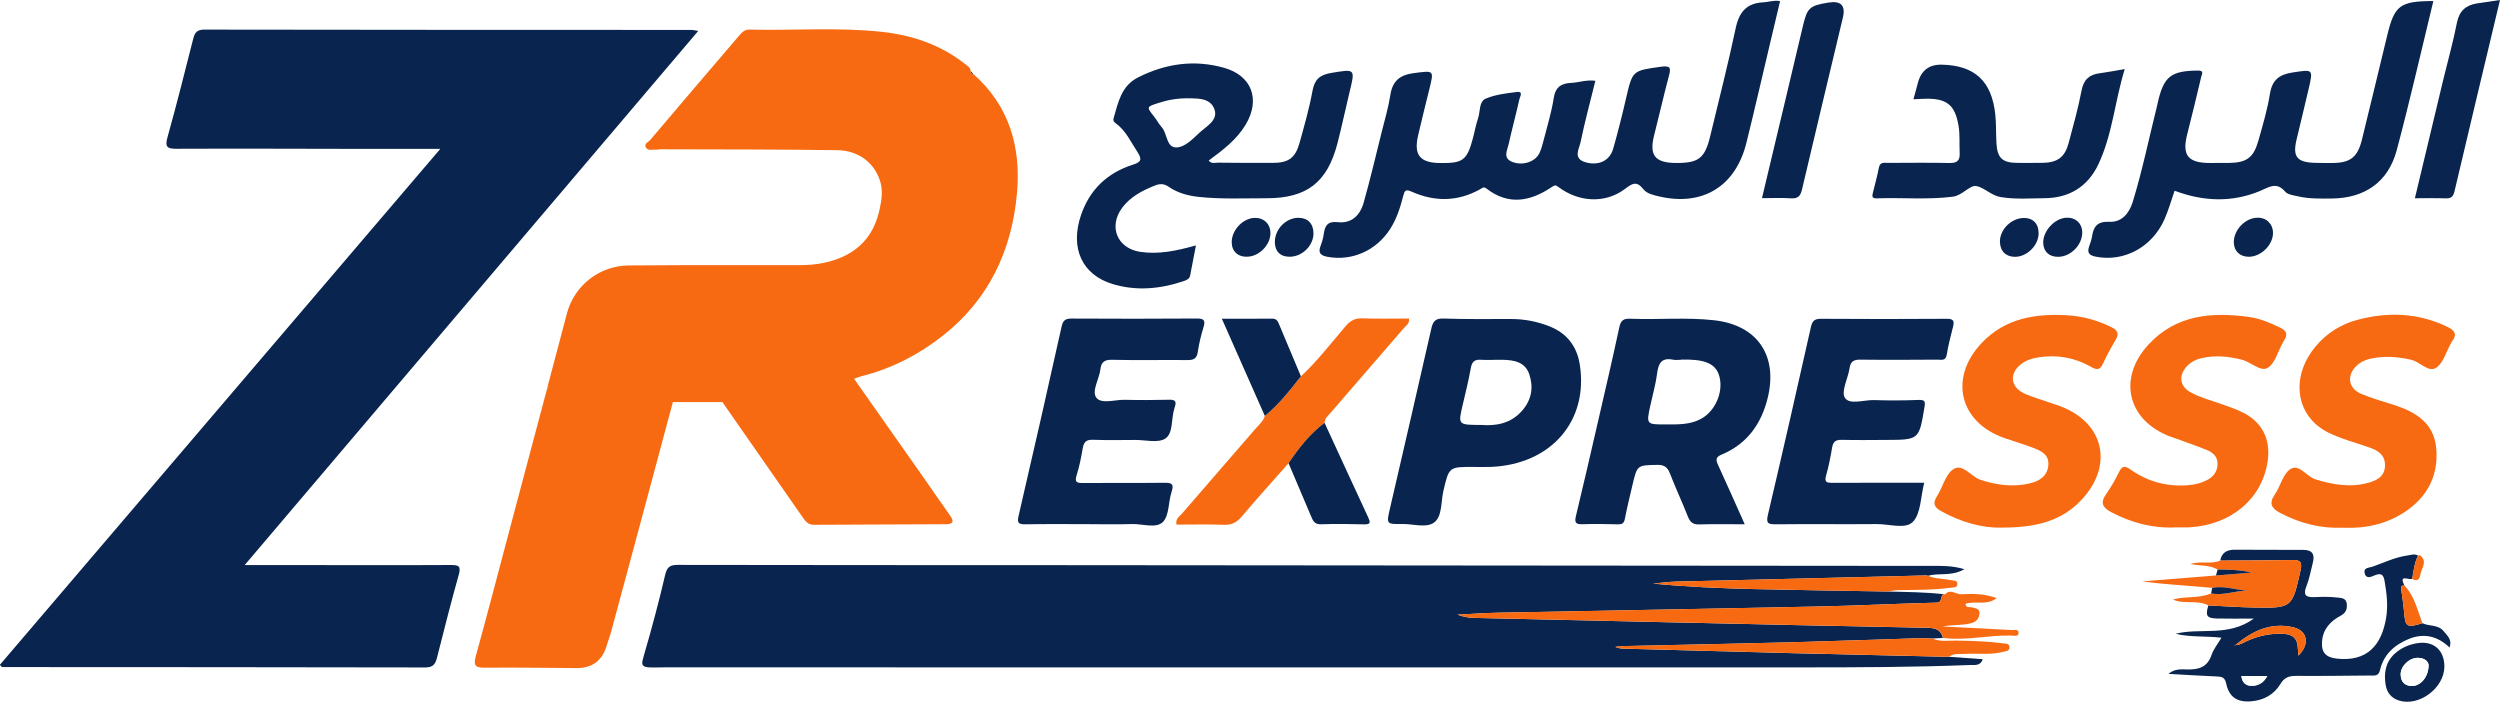
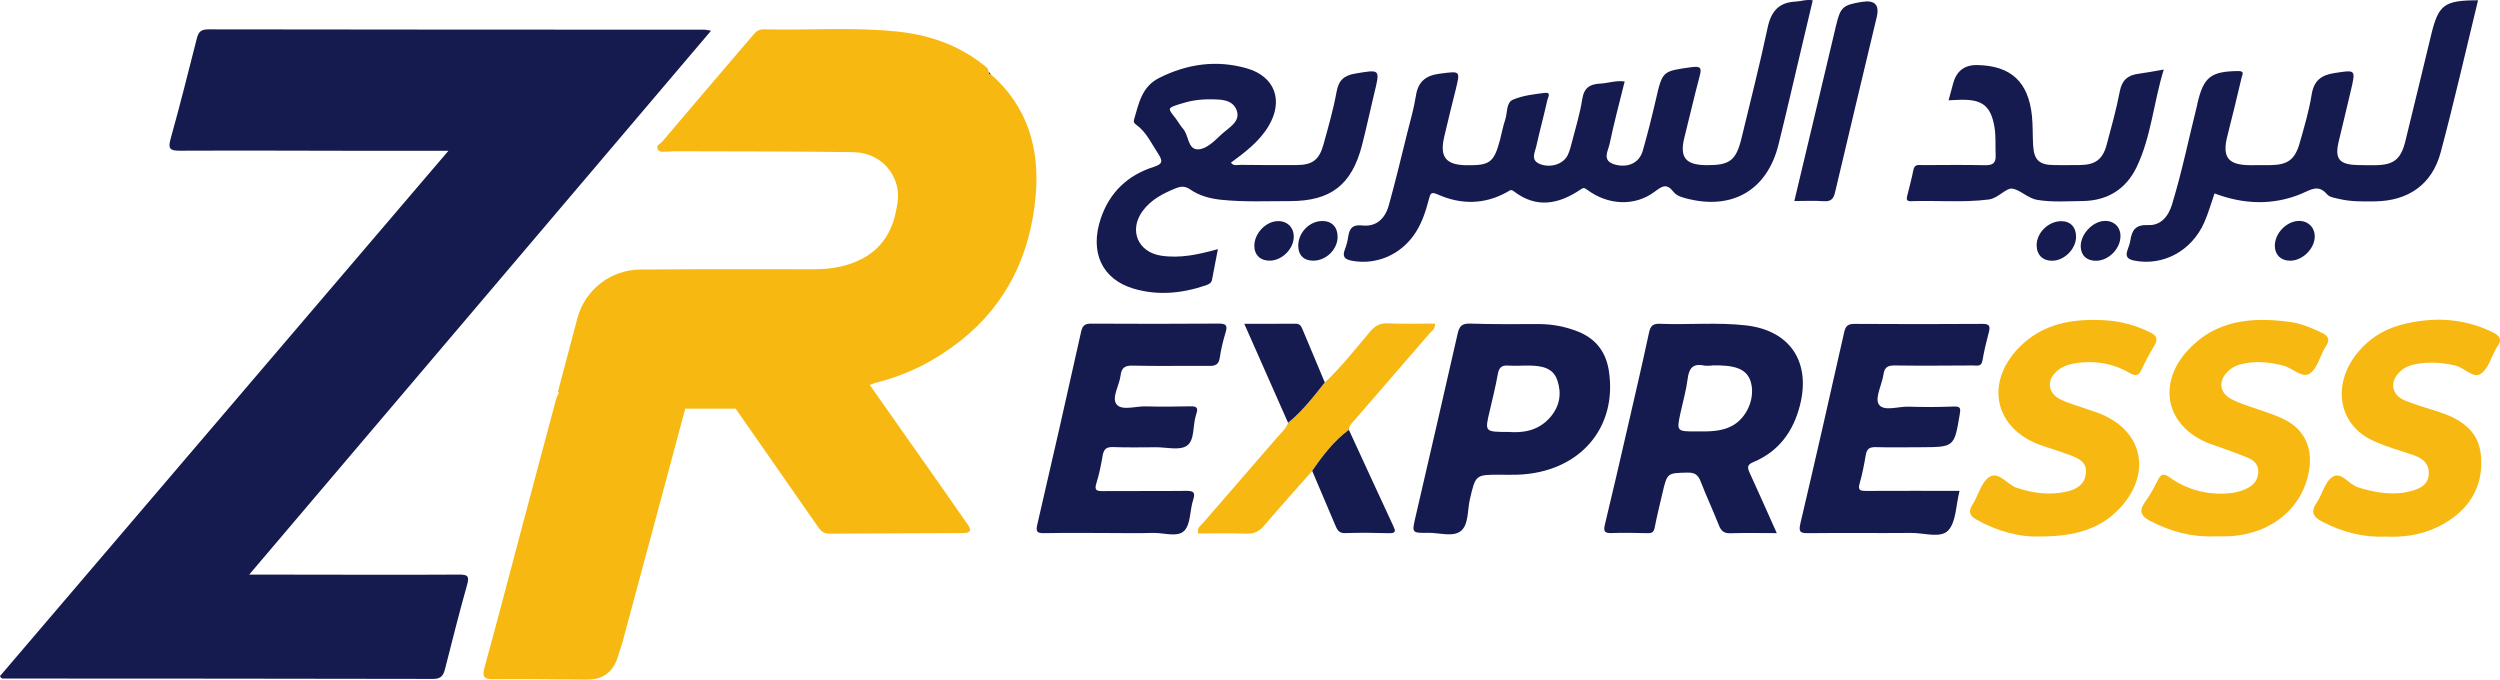
- <svg xmlns="http://www.w3.org/2000/svg" id="uuid-224d5036-a9c1-411a-8295-84ed6170c985" data-name="Layer_2" viewBox="0 0 1124.68 315.71">
-   <defs>
-     <style>
-       .uuid-9ba24947-f117-465d-b8ba-8941762a0854 {
-         fill: #f76a11;
-       }
- 
-       .uuid-83c36b6d-1895-4a46-8fa4-0dfc925ca0f0 {
-         fill: #fdfefd;
-       }
- 
-       .uuid-873ec449-a30c-4b7d-a9b2-02a65bbef954 {
-         fill: #09244e;
-       }
-     </style>
-   </defs>
-   <g id="uuid-1aeddae8-86c2-4d41-a003-975d7c0df64e" data-name="Layer_1">
-     <g>
-       <path class="uuid-873ec449-a30c-4b7d-a9b2-02a65bbef954" d="M314.12,13.91c-68.3,80.44-135.82,159.95-204.04,240.29,7.15,0,13.39,0,19.62,0,24.32.02,48.64.12,72.96-.02,3.78-.02,4.83.48,3.69,4.51-3.47,12.29-6.57,24.69-9.72,37.06-.72,2.84-1.67,4.53-5.24,4.52-63.13-.14-126.27-.13-189.4-.17-.61,0-1.35.24-2-1.07,65.8-77.08,131.75-154.34,198.09-232.05-11.51,0-22.6.01-33.68,0-28.32-.04-56.64-.17-84.95-.05-4.41.02-5.31-.9-4.07-5.31,4.12-14.69,7.81-29.5,11.57-44.28.69-2.71,1.71-4.02,4.96-4.02,73.13.13,146.26.12,219.39.14.32,0,.63.1,2.83.46Z" />
-       <path class="uuid-873ec449-a30c-4b7d-a9b2-02a65bbef954" d="M876.8,295.48c4.97.35,9.94.71,15.19,1.08-1.07,3.15-3.64,2.53-5.77,2.61-25.14.99-50.3,1.06-75.45,1.07-170.27.04-340.54.02-510.81-.03-2.36,0-4.75.1-7.11.07-4.94-.05-4.19-1.92-3.16-5.47,3.48-11.97,6.72-24.02,9.54-36.16.87-3.74,2.31-4.53,5.84-4.52,57.15.12,114.29.08,171.44.12,130.78.09,261.57.21,392.35.33,4.53,0,9.11-.2,14.87,1.47-5.92,3.44-11.48,1.51-16.36,3.01-.31-.06-.63-.19-.96-.18-37.44.9-74.88,1.8-112.32,2.76-3.47.09-6.93.59-10.39.9,15.11,1.47,30.19,2.11,45.29,2.47,20.12.48,40.25.74,60.37,1.1,8.59.23,17.18.26,25.73,1.28-2.73-.31-.76,3.66-3.76,3.73-17.63.43-35.25,1.35-52.87,1.73-48.26,1.03-96.53,1.84-144.79,2.8-6,.12-11.99.58-17.98.88,2.57.97,5.16,1.4,7.75,1.47,28.62.67,57.24,1.29,85.86,1.92,39.26.87,78.51,1.79,117.77,2.51,3.65.07,6.09.85,7.03,4.55-1.59.1-3.18.2-4.77.29-1.98-.05-3.97-.2-5.96-.14-19.79.61-39.58,1.35-59.37,1.87-24.45.64-48.91,1.09-73.37,1.65-1.33.03-2.66.25-3.99.38,1.74.83,3.37.79,5,.83,24.95.66,49.9,1.37,74.85,1.99,23.44.59,46.87,1.1,70.31,1.65Z" />
-       <path class="uuid-9ba24947-f117-465d-b8ba-8941762a0854" d="M437.82,33.29h-.07s.01-.04.02-.06v-.02l.05.08Z" />
-       <path class="uuid-873ec449-a30c-4b7d-a9b2-02a65bbef954" d="M717.71,36.36c-2.29,9.3-4.75,18.39-6.66,27.6-.63,3.04-3.59,7.38,2.27,9.05,5.76,1.64,10.83-.64,12.37-6,2.16-7.5,4.05-15.09,5.81-22.7,2.94-12.69,2.89-12.49,15.67-14.28,4.42-.62,4.59.54,3.61,4.19-2.37,8.83-4.36,17.76-6.62,26.61-2.3,9,.31,12.41,9.73,12.48,10.31.08,13.08-2.06,15.51-12.18,3.89-16.16,8.02-32.28,11.46-48.53,1.54-7.28,4.99-11.24,12.51-11.56,2.28-.1,4.52-1.05,7.44-.55-1.69,7.1-3.35,14.12-5.01,21.14-3.38,14.24-6.63,28.51-10.16,42.7-4.88,19.57-19.73,28.58-39.22,24.04-2.62-.61-5.54-1.23-7.14-3.28-3.06-3.89-4.99-2.54-8.31-.05-8.82,6.61-20.73,6-29.96-.97-1.26-.95-1.69-.74-2.83.03-9.62,6.48-19.46,8.45-29.43.75-1.36-1.05-1.95-.23-2.96.33-10.02,5.58-20.38,5.64-30.66,1.07-2.84-1.27-3.23-.5-3.84,1.86-1.34,5.15-2.92,10.23-5.82,14.79-6.29,9.88-17.3,14.69-28.3,12.63-3.36-.63-4.24-1.95-3.02-5.07.66-1.69,1.13-3.5,1.39-5.3.53-3.75,1.76-5.71,6.33-5.21,5.77.63,9.87-2.6,11.63-8.85,2.97-10.55,5.47-21.24,8.13-31.88,1.37-5.48,2.99-10.94,3.85-16.5.97-6.31,4.31-9.02,10.52-9.82,9.2-1.18,9.16-1.5,7,7.33-1.7,6.95-3.49,13.87-5.07,20.84-1.96,8.7.88,12.15,9.86,12.27,10.44.14,12.18-1.18,14.9-11.38.77-2.89,1.27-5.87,2.24-8.69,1.06-3.06.34-7.58,3.46-8.9,4.35-1.85,9.32-2.4,14.09-3,2.9-.36,1.3,2.18,1.08,3.17-1.52,6.81-3.37,13.55-4.87,20.37-.62,2.82-2.81,6.3,1.85,8.01,4.67,1.71,10.26-.16,12.09-4.2.82-1.8,1.33-3.76,1.82-5.69,1.6-6.29,3.55-12.52,4.53-18.91.77-5.05,3.46-6.64,7.94-6.84,3.44-.15,6.79-1.49,10.77-.94Z" />
-       <path class="uuid-873ec449-a30c-4b7d-a9b2-02a65bbef954" d="M382.9,170.56c-7.35.92-14.68,2.14-22.51,2.47,9.36-1.02,18.04-1.96,22.51-2.47Z" />
-       <path class="uuid-873ec449-a30c-4b7d-a9b2-02a65bbef954" d="M437.82,33.29h-.07s.01-.04.02-.06v-.02l.05.08Z" />
-       <path class="uuid-873ec449-a30c-4b7d-a9b2-02a65bbef954" d="M598.78,32.83c-5,.83-7.4,2.9-8.33,8.05-1.42,7.83-3.64,15.52-5.76,23.2-1.94,7.03-4.96,9.18-12.21,9.2-8.16.01-16.32.01-24.48-.1-1.35-.01-2.97.66-4.24-.96,6.33-4.68,12.59-9.35,16.69-16.25,6.63-11.19,2.77-21.88-9.69-25.44-13.38-3.81-26.3-1.98-38.71,4.26-7.73,3.88-9.02,11.42-11.12,18.56-.27.9.17,1.49.94,2.05,4.62,3.32,6.84,8.44,9.85,13.01,2.09,3.17,1.77,4.47-1.99,5.65-11.5,3.64-19.5,11.19-23.41,22.69-5.05,14.86.42,26.92,14.37,31.08,10.69,3.19,21.38,2.17,31.88-1.39,1.35-.46,2.54-.99,2.84-2.47.88-4.35,1.68-8.72,2.61-13.57-8.63,2.41-16.69,4.16-25.07,2.9-10.33-1.56-14.39-11.33-8.15-19.78,3.7-5,9-7.74,14.62-10,2.29-.93,4.11-1.02,6.36.52,4.01,2.76,8.65,4.03,13.55,4.55,10.14,1.07,20.3.59,30.45.6,18.1.01,27.33-7.13,31.88-24.62,1.97-7.56,3.54-15.21,5.39-22.8,2.68-11.01,2.76-10.77-8.27-8.94ZM529.29,66.33c-4.67.13-4.06-6.19-6.66-9.09-1.31-1.46-2.23-3.28-3.46-4.83-3.44-4.33-3.48-4.33,2.03-6.1,4.12-1.32,8.31-2.23,14.75-2.08,2.74.15,8.61-.22,10.41,4.99,1.71,4.95-3.65,7.58-6.81,10.53-3.02,2.83-6.52,6.47-10.26,6.58Z" />
-       <path class="uuid-873ec449-a30c-4b7d-a9b2-02a65bbef954" d="M771.29,144.09c-12.59-1.43-25.28-.2-37.9-.7-3.11-.12-4.26.8-4.92,3.9-3.05,14.31-6.4,28.56-9.68,42.83-3.23,14.02-6.44,28.05-9.83,42.04-.72,2.99-.02,3.78,2.99,3.67,5.31-.19,10.65-.06,15.97.05,1.78.04,2.65-.43,3.03-2.35,1-5.14,2.26-10.22,3.45-15.32,2.12-9.07,2.13-8.88,11.15-9.08,3.24-.07,4.64,1.09,5.75,3.95,2.51,6.5,5.48,12.82,8.03,19.3.99,2.52,2.27,3.63,5.1,3.54,6.48-.21,12.98-.06,20.48-.06-4.21-9.39-8.01-18-11.94-26.55-1.02-2.24-1.37-3.6,1.54-4.81,11.29-4.7,17.73-13.56,20.66-25.19,4.83-19.14-4.44-33.01-23.88-35.22ZM765.23,188.44c-5.05,2.72-10.55,2.5-16.01,2.5-8.61,0-8.61-.04-6.78-8.51,1.05-4.87,2.46-9.7,3.08-14.62.57-4.6,2.19-7.03,7.18-5.99,1.12.23,2.33.04,3.49.04v-.1c1.17,0,2.33-.02,3.5.01,8.59.25,12.59,2.53,13.9,7.92,1.7,6.97-2.07,15.36-8.36,18.75Z" />
-       <path class="uuid-873ec449-a30c-4b7d-a9b2-02a65bbef954" d="M1094.7.46c-5.51,22.64-10.57,45-16.49,67.14-3.83,14.34-14.42,21.58-29.23,21.71-5.16.04-10.35.17-15.42-1.03-1.92-.46-4.39-.74-5.5-2.04-4.02-4.69-7.31-1.98-11.57-.23-12.66,5.2-25.54,4.58-38.2-.21-1.45,4.16-2.69,8.64-4.55,12.85-5.58,12.6-18.21,19.29-30.8,16.84-2.98-.58-4.13-1.68-3.1-4.65.49-1.41,1.05-2.83,1.27-4.3.69-4.58,2.34-7.02,7.89-6.76,5.53.26,8.9-3.82,10.51-9.09,4.41-14.48,7.44-29.31,11.11-43.98.04-.16.05-.33.08-.49,2.71-11.86,5.91-14.33,18.02-14.48,2.97-.04,1.87,1.5,1.55,2.82-2.05,8.56-4.05,17.14-6.26,25.67-2.46,9.51.15,13.04,10.01,13.09,3,.01,6,.02,9-.03,7.62-.12,10.8-2.38,12.92-9.86,2-7.03,4.1-14.09,5.25-21.28,1-6.23,4.28-8.64,10.1-9.53,9.39-1.44,9.39-1.65,7.27,7.54-1.76,7.61-3.65,15.19-5.44,22.8-1.77,7.52.24,10.05,8.13,10.29,2.66.08,5.33.08,8,.07,8.08-.04,11.35-2.51,13.33-10.54,3.87-15.65,7.59-31.34,11.4-47,3.26-13.41,5.7-15.26,20.7-15.31Z" />
-       <path class="uuid-873ec449-a30c-4b7d-a9b2-02a65bbef954" d="M865.65,217.18c-1.64,6.42-1.48,13.74-5.05,17.53-3.32,3.53-10.73,1-16.33,1.06-15.15.14-30.31-.08-45.47.1-3.74.04-4.29-.73-3.43-4.42,6.61-28.07,13-56.19,19.31-84.33.64-2.85,1.73-3.72,4.61-3.7,18.82.12,37.64.14,56.46,0,3.25-.03,3.51,1.1,2.82,3.75-1.08,4.12-2.09,8.27-2.8,12.46-.5,2.89-2.51,2.15-4.18,2.16-11.49.06-22.99.16-34.48,0-2.98-.04-4.57.63-5.04,3.83-.67,4.59-3.9,10.45-2.11,13.32,2.07,3.33,8.58.9,13.14,1.05,6.65.22,13.33.2,19.98-.07,3.01-.12,3.1.8,2.67,3.37-2.44,14.54-2.37,14.56-17.21,14.62-6.66.03-13.33.13-19.98-.04-2.66-.07-3.88.77-4.33,3.43-.72,4.26-1.54,8.52-2.73,12.66-.89,3.08.45,3.26,2.87,3.25,13.47-.07,26.94-.03,41.28-.03Z" />
-       <path class="uuid-873ec449-a30c-4b7d-a9b2-02a65bbef954" d="M490.28,235.8c-9.66,0-19.32-.11-28.97.07-3.32.06-3.79-.76-3.04-3.96,6.58-28.32,13.03-56.68,19.33-85.06.67-3.02,1.96-3.56,4.71-3.54,18.65.1,37.3.12,55.95-.02,3.21-.02,4.17.64,3.17,3.89-1.12,3.64-2.03,7.39-2.58,11.16-.44,3.04-1.92,3.67-4.69,3.64-11.32-.11-22.65.16-33.97-.12-3.46-.08-4.78,1.2-5.14,4.24-.53,4.43-4.08,9.88-1.82,12.83,2.28,2.97,8.37.82,12.78.93,6.66.17,13.32.13,19.98-.03,2.51-.06,3.42.65,2.56,3.11-.11.31-.18.64-.28.96-1.41,4.56-.44,10.99-3.99,13.37-3.24,2.17-8.99.62-13.64.65-6.33.03-12.66.16-18.98-.08-2.98-.11-4.08,1.03-4.56,3.78-.71,4.09-1.49,8.2-2.75,12.15-1.04,3.27.2,3.54,2.93,3.52,12.15-.1,24.31.04,36.47-.1,3.16-.03,4.56.33,3.33,4.03-1.51,4.55-1.02,10.65-3.92,13.6-3.01,3.06-9.14.79-13.9.94-6.32.2-12.65.05-18.98.06Z" />
-       <path class="uuid-873ec449-a30c-4b7d-a9b2-02a65bbef954" d="M710.71,164.04c-1.29-8.27-5.81-14.09-13.52-17.18-5.52-2.2-11.34-3.34-17.34-3.35-10.16,0-20.33.14-30.49-.21-3.71-.12-4.73,1.35-5.46,4.58-6.12,27.03-12.39,54.03-18.63,81.03-1.58,6.84-1.6,6.93,5.6,6.82,4.95-.08,11.06,2.02,14.53-.85,3.45-2.85,2.81-9.22,3.95-14.05,2.54-10.79,2.42-10.82,13.73-10.76,2.5,0,5,.08,7.5-.02,27.1-1.04,44.11-20.56,40.13-46.01ZM684.97,184.51c-5.31,6.27-12.3,7.14-18.57,6.66-10.53-.02-10.5-.01-8.35-9.12,1.29-5.49,2.64-10.97,3.64-16.51.52-2.87,1.73-3.9,4.62-3.69,3.14.22,6.31-.05,9.47,0,5.14.1,10.28.87,12.18,6.47,1.95,5.73,1.17,11.29-2.99,16.19Z" />
-       <path class="uuid-9ba24947-f117-465d-b8ba-8941762a0854" d="M1054.04,237.39c-9.81.47-19.17-1.91-28.09-6.55-4.05-2.1-5.4-4.28-2.53-8.45,2.53-3.69,3.58-9.15,6.92-11.33,4.01-2.61,7.24,3.32,11.33,4.58,7.97,2.45,15.87,3.82,24.02,1.49,3.82-1.09,7.2-2.99,7.26-7.71.06-4.63-3-6.69-6.86-8.05-6.2-2.18-12.66-3.83-18.52-6.7-14.9-7.3-17.39-25.09-5.78-38.89,4.97-5.91,11.28-9.91,18.68-11.88,13.78-3.66,27.31-3.21,40.41,3.08,3.38,1.62,4.78,3.38,2.15,6.7-.2.26-.31.59-.47.88-2.13,3.76-3.41,8.82-6.63,10.91-3.43,2.22-7.19-2.67-11.15-3.6-6.1-1.44-12.17-1.82-18.29-.53-2.46.52-4.73,1.6-6.55,3.42-4.34,4.32-3.44,10.03,2.3,12.43,4.74,1.99,9.73,3.39,14.64,4.95,9.72,3.09,17.97,8.09,19.08,19.18,1.13,11.32-3.06,20.98-12.44,27.83-8.67,6.32-18.56,8.74-29.46,8.25Z" />
-       <path class="uuid-9ba24947-f117-465d-b8ba-8941762a0854" d="M978.63,237.27c-10.24.46-19.74-2.08-28.78-6.82-3.85-2.02-5.17-4.16-2.4-8.11,2.19-3.12,4.12-6.47,5.79-9.9,1.38-2.83,2.6-3.08,5.18-1.24,7.73,5.51,16.44,7.82,25.94,7.08,3.03-.23,5.9-.92,8.6-2.35,2.89-1.53,4.58-3.86,4.66-7.15.08-3.32-2.07-5.21-4.82-6.33-4.46-1.81-9.02-3.39-13.55-5.05-1.08-.4-2.2-.71-3.27-1.13-18.95-7.38-23.36-26.16-9.44-41.25,12.39-13.43,28.36-14.73,45.17-12.44,4.99.68,9.58,2.67,14.11,4.84,2.98,1.43,3.49,3.24,1.65,5.87-.19.27-.34.57-.5.86-2.19,3.92-3.48,9.35-6.82,11.34-3.22,1.92-7.53-2.65-11.62-3.68-6.07-1.52-12.11-2.13-18.27-.65-2.85.69-5.3,2.1-7.1,4.37-3.15,3.97-2.23,8.42,2.2,10.89,3.95,2.2,8.29,3.41,12.54,4.87,3.77,1.29,7.6,2.54,11.15,4.31,8.56,4.24,12.41,11.9,11.17,21.41-2.23,17.05-16.23,29.11-35.12,30.21-2.16.13-4.33.02-6.49.02Z" />
-       <path class="uuid-9ba24947-f117-465d-b8ba-8941762a0854" d="M900.32,237.37c-8.4.19-18.06-2.37-27.15-7.47-3.21-1.8-3.74-3.58-1.76-6.69,2.59-4.07,3.83-9.9,7.43-12.18,4.18-2.65,7.88,3.45,12.24,4.87,7.17,2.33,14.26,3.26,21.61,1.67,4.5-.98,8.34-3.14,8.8-8.24.46-5.04-3.57-6.65-7.36-8.06-4.02-1.49-8.12-2.73-12.17-4.12-20.56-7.04-25.42-27.22-10.3-43.02,10.47-10.93,23.88-13.11,38.14-12.31,7.04.4,13.76,2.22,20.13,5.39,2.94,1.46,3.41,3.04,1.77,5.81-2.04,3.43-3.97,6.95-5.62,10.58-1.32,2.89-2.76,2.93-5.33,1.47-7.82-4.45-16.23-5.74-25.1-4.05-2.52.48-4.79,1.42-6.75,3.05-5,4.16-4.36,9.95,1.48,12.8,2.08,1.02,4.32,1.73,6.52,2.5,3.45,1.21,6.98,2.24,10.39,3.55,19.2,7.41,23.48,26.22,9.47,41.57-9.28,10.16-21.34,12.91-36.45,12.86Z" />
-       <path class="uuid-9ba24947-f117-465d-b8ba-8941762a0854" d="M382.9,170.56c-7.35.92-14.68,2.14-22.51,2.47,9.36-1.02,18.04-1.96,22.51-2.47Z" />
-       <path class="uuid-873ec449-a30c-4b7d-a9b2-02a65bbef954" d="M860.81,44.66c.73-2.69,1.38-5.05,2.01-7.43q2.21-8.33,10.74-8.14c14.82.32,22.5,7.4,24.07,22.45.45,4.29.26,8.65.52,12.96.4,6.64,2.7,8.74,9.41,8.78,3.83.02,7.66.03,11.49-.03,6.53-.11,9.85-2.52,11.55-8.82,2.11-7.86,4.31-15.72,5.84-23.71.94-4.94,3.49-7.16,8.17-7.77,3.43-.45,6.83-1.12,11.25-1.87-4.53,14.72-5.54,29.62-11.95,43.02-4.72,9.86-13.01,14.96-23.98,15.06-6.64.06-13.31.6-19.93-.51-4.24-.71-7.52-4.43-11.01-4.97-2.81-.43-6.25,4.27-10.43,4.8-11.45,1.45-22.95.34-34.41.75-2.22.08-1.9-1.21-1.57-2.6.9-3.71,1.96-7.4,2.66-11.15.51-2.77,2.46-2.2,4.18-2.2,9.16-.03,18.32-.15,27.47.05,3.39.07,4.88-.91,4.71-4.43-.2-4.15.18-8.31-.53-12.45-1.57-9.14-5.18-12.16-14.59-12.03-1.79.03-3.59.15-5.67.24Z" />
-       <path class="uuid-873ec449-a30c-4b7d-a9b2-02a65bbef954" d="M1099.35,283.98c-2.51-3.1-6.48-2.13-9.55-3.62-7.06,2.18-7.71,1.74-8.28-4.99-.29-3.43-.81-6.85-1.3-10.26-.19-1.31.17-1.88,1.53-1.61-2.89-5.48,2.07-2.31,3.44-3.11.62-3.54.97-7.15,2.64-10.42-1.59-1-3.21-.29-4.83-.07-5.49.77-10.46,3.19-15.61,5.02-1.57.56-4.28.32-3.57,3.05.72,2.75,3.15,1.4,4.57.83,2.86-1.14,3.87-.26,4.36,2.55.95,5.45,1.61,10.96.74,16.38-2.01,12.58-8.62,20.02-22.15,18.57-5.04-.54-7.13-2.75-6.71-7.85.45-5.49,3.79-9.02,8.37-11.46,2.22-1.19,2.93-2.74,2.77-5.14-.19-2.98-2.67-2.83-4.37-3.04-3.29-.39-6.65-.34-9.96-.19-3.73.16-5.58-.54-3.85-4.88,1.35-3.36,1.97-7.02,2.88-10.56.95-3.66-.07-5.81-4.27-5.8-10.32.02-20.63-.08-30.95-.08-3.33,0-5.8,1.28-6.44,4.9,10.81-.07,21.63-.07,32.44-.26,3.54-.06,4.55.84,3.7,4.63-3.81,16.95-3.69,17.04-21.12,16.73-6.79-.13-13.57-.62-20.36-.95-1.4,4.67-.74,5.78,3.91,5.9,5.05.13,10.11.03,16.57.03-11.62,8.42-24.2,3.98-35.2,6.84,6.57,1.62,13.5.93,20.61,1.77-1.61,2.74-3.56,5.11-4.48,7.82-1.83,5.43-5.79,6.57-10.76,6.46-2.84-.07-5.79-.4-8.59,1.99,7.58.42,14.69.87,21.81,1.17,2.2.09,3.56.39,4.13,3.08,1.31,6.15,4.88,8.57,11.15,8.1,5.65-.43,10.36-2.98,13.25-7.78,1.84-3.07,4.01-3.69,7.24-3.67,10.99.09,21.98-.07,32.97-.16,1.91-.02,3.95.52,4.62-2.43,1.63-7.07,6.55-11.41,12.98-14.03,6.74-2.74,12.92-1.33,18.32,3.87,1.24-3.58-1-5.29-2.65-7.33ZM1012.64,308.52c-2.35-.09-3.97-1.49-4.3-4.38h11.64c-1.7,3.18-4.23,4.51-7.34,4.38ZM1033.96,294.94c-.11-1.54-.22-2.72-.28-3.9-.21-3.8-2.25-5.59-6.01-5.86-5.93-.41-11.52.78-16.9,3.21-1.64.74-3.16,1.87-5.09,1.82-.14.16-.28.32-.42.47.01-.09,0-.21.05-.27.09-.09.23-.14.35-.22,7.54-6.28,15.88-10.35,25.94-8,6.49,1.51,7.7,7.58,2.36,12.75Z" />
-       <path class="uuid-9ba24947-f117-465d-b8ba-8941762a0854" d="M585.24,169.31c7.42-6.88,13.56-14.91,20.1-22.57,2.12-2.48,4.27-3.66,7.63-3.53,6.94.27,13.9.08,20.89.08.36,2.32-1.35,3.2-2.34,4.35-10.93,12.7-21.93,25.34-32.88,38.02-1.17,1.35-2.71,2.53-2.75,4.57-6.64,4.94-11.59,11.4-16.21,18.15-7.01,7.95-14.14,15.81-20.98,23.91-2.23,2.64-4.47,3.94-8.02,3.8-7.12-.27-14.25-.08-21.39-.08-.63-2.61,1.28-3.59,2.36-4.85,10.96-12.72,22.01-25.37,32.98-38.08,1.61-1.86,3.61-3.47,4.39-5.95,6.3-5.12,11.23-11.49,16.22-17.81Z" />
-       <path class="uuid-9ba24947-f117-465d-b8ba-8941762a0854" d="M874.1,286.96c-.94-3.7-3.38-4.49-7.03-4.55-39.26-.73-78.51-1.65-117.77-2.51-28.62-.63-57.24-1.24-85.86-1.92-2.6-.06-5.19-.5-7.75-1.47,5.99-.3,11.98-.76,17.98-.88,48.26-.96,96.53-1.77,144.79-2.8,17.63-.37,35.25-1.3,52.87-1.73,3-.07,1.02-4.04,3.76-3.73,2.37-2.67,4.84.12,7.29-.03,5.18-.3,10.47-.31,15.85,1.75-4.42,3.46-9.57,1.06-13.99,2.56.16,1.98,1.66,1.29,2.61,1.53,1.59.41,3.73.52,3.68,2.6-.06,2.19-1.18,3.9-3.77,4.58-4.24,1.12-8.57.6-12.83,1.48,10.33.52,20.67,1.02,31,1.6,1.17.06,3.21-.61,3.16,1.31-.06,1.86-2.09,1.21-3.26,1.17-10.27-.32-20.44,2.47-30.74,1.04Z" />
-       <path class="uuid-873ec449-a30c-4b7d-a9b2-02a65bbef954" d="M792.66,89.15c3.5-14.66,6.88-28.83,10.25-43,2.73-11.47,5.45-22.94,8.16-34.42,1.95-8.24,2.97-9.2,11.52-10.57q8.38-1.35,6.49,6.66c-6.16,25.85-12.36,51.68-18.44,77.55-.69,2.92-1.91,4.08-5.01,3.85-4.12-.3-8.28-.07-12.97-.07Z" />
-       <path class="uuid-873ec449-a30c-4b7d-a9b2-02a65bbef954" d="M1124.68,0c-6.97,29.2-13.77,57.62-20.47,86.06-.56,2.39-1.53,3.28-3.99,3.18-4.45-.18-8.92-.05-13.83-.05,4.33-18.08,8.52-35.66,12.74-53.23,2.06-8.56,4.47-17.04,6.16-25.67,1.07-5.49,4.13-8.03,9.28-8.8,3.09-.46,6.19-.91,10.12-1.49Z" />
-       <path class="uuid-873ec449-a30c-4b7d-a9b2-02a65bbef954" d="M579.67,208.37c4.62-6.75,9.57-13.2,16.21-18.15,6.53,14.16,13.03,28.34,19.61,42.48.97,2.09,1.33,3.28-1.78,3.19-6.48-.18-12.98-.26-19.46-.03-2.94.1-3.62-1.69-4.47-3.7-3.36-7.93-6.74-15.86-10.11-23.8Z" />
-       <path class="uuid-873ec449-a30c-4b7d-a9b2-02a65bbef954" d="M585.24,169.31c-4.99,6.32-9.92,12.69-16.22,17.81-6.36-14.37-12.72-28.74-19.35-43.74,8.06,0,15.34.04,22.62-.03,1.64-.02,2.38.74,2.94,2.09,3.32,7.97,6.67,15.92,10.02,23.87Z" />
-       <path class="uuid-9ba24947-f117-465d-b8ba-8941762a0854" d="M998.81,252.2c10.81-.07,21.62-.07,32.43-.26,3.55-.06,4.56.85,3.71,4.63-3.81,16.95-3.69,17.05-21.12,16.73-6.79-.12-13.57-.62-20.35-.94-5.11-2.68-11.02-.35-15.94-2.64,5.42-1.63,11.59-.32,17.16-2.76,5.69,1.12,11.09-1.33,16.69-1.25-5.41-.19-10.67-2.35-16.18-1.26-5.27-.43-10.53-.86-15.8-1.29-5.2-.43-10.41-.86-15.6-1.63,11.02-.88,22.05-1.77,33.07-2.65,5.41-.43,10.81-.86,15.97-1.28-4.86-1.26-10.04-1.33-15.22-1.39-3.66-2.13-7.89-1.65-12.24-2.46,4.65-1.54,9.22.24,13.41-1.55Z" />
-       <path class="uuid-9ba24947-f117-465d-b8ba-8941762a0854" d="M876.8,295.48c-23.44-.55-46.87-1.06-70.31-1.65-24.95-.63-49.9-1.33-74.85-1.99-1.63-.04-3.26,0-5-.83,1.33-.13,2.66-.34,3.99-.38,24.46-.55,48.92-1.01,73.37-1.65,19.79-.52,39.58-1.26,59.37-1.87,1.98-.06,3.98.09,5.96.14,3.47,1.6,7.18.86,10.77.93,6.94.14,13.87.3,20.76,1.2,1.3.17,2.95-.05,3.15,1.67.21,1.82-1.56,1.88-2.77,2.19-5.85,1.53-11.85.57-17.78.95-2.29.15-4.68-.33-6.67,1.3Z" />
-       <path class="uuid-9ba24947-f117-465d-b8ba-8941762a0854" d="M849.36,266.11c-20.12-.35-40.25-.61-60.37-1.1-15.09-.36-30.18-1.01-45.29-2.47,3.46-.31,6.92-.81,10.39-.9,37.44-.96,74.88-1.86,112.32-2.76.32,0,.65.12.96.18,3.23,1.38,6.79,1.18,10.16,1.92,1.24.27,3.03-.14,3.03,1.72,0,1.86-1.78,1.51-3.03,1.69-7.89,1.12-15.84.93-23.78,1.11-1.47.03-2.92.4-4.39.61Z" />
-       <path class="uuid-873ec449-a30c-4b7d-a9b2-02a65bbef954" d="M1087.44,289.35c-3.83.62-7.39,2.2-10.19,4.79-4.07,3.77-4.91,8.73-3.99,14.09.59,3.45,2.57,5.77,5.76,6.85,9.08,3.06,20.62-5.51,20.64-15.21.01-7.42-4.9-11.71-12.22-10.52ZM1084.78,308.61c-3.23-.16-4.74-2.16-4.79-5.2-.06-3.79,3.98-7.58,7.85-7.48,3.25.09,4.76,1.89,4.72,3.55-.19,5.56-3.97,9.32-7.78,9.13Z" />
-       <path class="uuid-873ec449-a30c-4b7d-a9b2-02a65bbef954" d="M1022.56,104.64c.11,5.43-5.34,10.87-10.88,10.87-4,0-6.65-2.51-6.75-6.38-.14-5.57,5.04-11.06,10.57-11.19,4.02-.1,6.97,2.71,7.06,6.71Z" />
-       <path class="uuid-873ec449-a30c-4b7d-a9b2-02a65bbef954" d="M936.74,104.53c.06,5.59-5.11,10.91-10.71,11.01-4.11.07-6.72-2.29-6.85-6.2-.18-5.39,5.16-11.2,10.49-11.4,4.1-.16,7.03,2.57,7.07,6.59Z" />
-       <path class="uuid-873ec449-a30c-4b7d-a9b2-02a65bbef954" d="M910.56,98.05c4.11,0,6.61,2.67,6.56,6.99-.07,5.36-5.23,10.48-10.57,10.5-4.16.01-6.78-2.58-6.84-6.78-.09-5.52,5.18-10.71,10.86-10.7Z" />
-       <path class="uuid-873ec449-a30c-4b7d-a9b2-02a65bbef954" d="M571.53,104.62c.16,5.36-4.85,10.64-10.31,10.87-4.27.18-7.08-2.39-7.11-6.49-.04-5.43,4.96-10.78,10.25-10.97,4.09-.15,7.05,2.57,7.17,6.59Z" />
-       <path class="uuid-873ec449-a30c-4b7d-a9b2-02a65bbef954" d="M590.9,104.88c.06,5.47-4.84,10.44-10.44,10.62-4.34.13-6.91-2.3-6.94-6.57-.04-5.81,4.94-10.94,10.64-10.95,4.15,0,6.7,2.61,6.74,6.91Z" />
-       <path class="uuid-9ba24947-f117-465d-b8ba-8941762a0854" d="M1089.8,280.36c-7.06,2.18-7.71,1.74-8.27-4.99-.29-3.43-.81-6.85-1.3-10.26-.19-1.31.16-1.88,1.53-1.61,4.54,4.74,5.74,11.06,8.05,16.86Z" />
-       <path class="uuid-9ba24947-f117-465d-b8ba-8941762a0854" d="M1085.19,260.39c.62-3.54.97-7.15,2.65-10.42.31-.05.74-.28.9-.15,3.58,2.83.52,5.86.09,8.75-.26,1.76-1.34,3.39-3.64,1.82Z" />
-       <path class="uuid-873ec449-a30c-4b7d-a9b2-02a65bbef954" d="M995.21,264.45c5.51-1.09,10.77,1.06,16.18,1.26-5.59-.09-11,2.37-16.69,1.25.17-.84.34-1.67.51-2.5Z" />
-       <path class="uuid-873ec449-a30c-4b7d-a9b2-02a65bbef954" d="M997.65,256.21c5.18.06,10.36.13,15.22,1.39-5.16.41-10.56.85-15.97,1.28.25-.89.5-1.78.76-2.67Z" />
-       <path class="uuid-873ec449-a30c-4b7d-a9b2-02a65bbef954" d="M437.82,33.29h-.07c-.36.02-.6-.08-.76-.25-.05-.05-.09-.11-.13-.17-.07-.13-.11-.27-.14-.44-.03-.16-.04-.33-.05-.51.36.43.74.87,1.1,1.31.02.02.03.04.05.06Z" />
-       <path class="uuid-9ba24947-f117-465d-b8ba-8941762a0854" d="M1005.66,290.19c7.54-6.28,15.89-10.35,25.94-8,6.49,1.51,7.7,7.58,2.36,12.75-.11-1.53-.22-2.71-.28-3.9-.21-3.8-2.24-5.59-6-5.86-5.94-.42-11.52.78-16.9,3.21-1.64.74-3.16,1.87-5.09,1.82l-.02-.02Z" />
-       <path class="uuid-83c36b6d-1895-4a46-8fa4-0dfc925ca0f0" d="M1019.98,304.15c-1.7,3.18-4.22,4.5-7.34,4.38-2.35-.09-3.96-1.49-4.3-4.38h11.63Z" />
-       <path class="uuid-9ba24947-f117-465d-b8ba-8941762a0854" d="M1005.68,290.21c-.14.16-.28.31-.42.47.02-.09,0-.21.05-.27.09-.1.23-.15.35-.22,0,0,.02.02.02.02Z" />
-       <path class="uuid-83c36b6d-1895-4a46-8fa4-0dfc925ca0f0" d="M1092.56,299.48c-.19,5.56-3.97,9.32-7.78,9.13-3.23-.16-4.75-2.15-4.79-5.19-.06-3.79,3.98-7.59,7.85-7.48,3.25.09,4.77,1.89,4.73,3.55Z" />
-     </g>
-     <path class="uuid-9ba24947-f117-465d-b8ba-8941762a0854" d="M437.77,33.21l.05.08h-.07c-.36.02-.6-.08-.76-.25-.05-.04-.1-.1-.13-.17-.07-.13-.11-.27-.14-.44-.03-.16-.04-.33-.05-.51-.1-1.56-1.38-2.23-2.39-3.03-11.04-8.74-23.88-13.1-37.67-14.58-19.75-2.11-39.59-.5-59.39-1-2.13-.05-3.37,1.14-4.57,2.56-13.41,15.69-26.84,31.36-40.16,47.12-.8.94-2.98,1.62-1.85,3.45.93,1.51,2.75.76,4.18.89.81.08,1.65-.17,2.48-.17,26.47.09,52.95.03,79.42.4,9.97.13,17.31,6.27,19.5,14.96,1,3.98.29,7.91-.54,11.76-1.92,8.85-6.43,15.92-14.68,20.3-6.8,3.6-14.05,4.73-21.66,4.71-16.19-.04-32.38-.04-48.57-.02-.39-.01-.77,0-1.16,0l-26.72.15c-13.08.07-24.49,8.91-27.84,21.55l-1.37,5.19-3.65,13.8-3.6,13.6c.18.04.37.08.55.12-.41.9-.98,1.76-1.23,2.71-2.43,9.07-4.85,18.15-7.28,27.23l-.22.83c-2.91,10.93-5.82,21.86-8.72,32.79-5.11,19.23-10.11,38.49-15.41,57.67-1.14,4.1-.73,5.53,3.92,5.47,13.81-.16,27.62.11,41.44.17q10.67.05,13.63-10.66c.53-1.9,1.3-3.73,1.81-5.63,9.29-34.45,18.58-68.9,27.79-103.38h22.27c11.75,16.93,24.59,35.27,36.36,52.18,1.19,1.7,2.42,3.04,4.77,3.03,19.79-.13,39.59-.19,59.39-.26,3.14-.02,3.92-1.08,1.96-3.83-3.96-5.55-7.78-11.19-11.7-16.77-10.5-14.95-21.03-29.89-31.54-44.83,1.08-.38,2.14-.86,3.26-1.14,13.51-3.37,25.64-9.61,36.54-18.14,20.89-16.36,31.24-38.57,33.51-64.4,1.82-20.6-3.5-39.25-19.76-53.51Z" />
-     <path class="uuid-9ba24947-f117-465d-b8ba-8941762a0854" d="M246.98,173.68c-.41.9-.98,1.76-1.23,2.71-2.43,9.07-4.85,18.15-7.28,27.23l7.96-30.06c.18.04.37.08.55.12Z" />
-     <path class="uuid-9ba24947-f117-465d-b8ba-8941762a0854" d="M310.78,119.26h-.01c-.39,0-.77.01-1.16.01h1.17Z" />
+ <svg xmlns="http://www.w3.org/2000/svg" id="Layer_2" viewBox="0 0 1104.4 300.21">
+   <g id="Layer_1-2">
+     <path d="M314.12,13.56c-68.3,80.44-135.82,159.95-204.04,240.29,7.15,0,13.39,0,19.62,0,24.32.02,48.64.12,72.96-.02,3.78-.02,4.83.48,3.69,4.51-3.47,12.29-6.57,24.69-9.72,37.06-.72,2.84-1.67,4.53-5.24,4.52-63.13-.14-126.27-.13-189.4-.17-.61,0-1.35.24-2-1.07,65.8-77.08,131.75-154.34,198.09-232.05-11.51,0-22.6.01-33.68,0-28.32-.04-56.64-.17-84.95-.05-4.41.02-5.31-.9-4.07-5.31,4.12-14.69,7.81-29.5,11.57-44.28.69-2.71,1.71-4.02,4.96-4.02,73.13.13,146.26.12,219.39.14.32,0,.63.1,2.83.46Z" fill="#151b4e" />
+     <path d="M437.82,32.94h-.07s.01-.04.02-.06v-.02l.05.08Z" fill="#f7b811" />
+     <path d="M717.71,36.01c-2.29,9.3-4.75,18.39-6.66,27.6-.63,3.04-3.59,7.38,2.27,9.05,5.76,1.64,10.83-.64,12.37-6,2.16-7.5,4.05-15.09,5.81-22.7,2.94-12.69,2.89-12.49,15.67-14.28,4.42-.62,4.59.54,3.61,4.19-2.37,8.83-4.36,17.76-6.62,26.61-2.3,9,.31,12.41,9.73,12.48,10.31.08,13.08-2.06,15.51-12.18,3.89-16.16,8.02-32.28,11.46-48.53,1.54-7.28,4.99-11.24,12.51-11.56,2.28-.1,4.52-1.05,7.44-.55-1.69,7.1-3.35,14.12-5.01,21.14-3.38,14.24-6.63,28.51-10.16,42.7-4.88,19.57-19.73,28.58-39.22,24.04-2.62-.61-5.54-1.23-7.14-3.28-3.06-3.89-4.99-2.54-8.31-.05-8.82,6.61-20.73,6-29.96-.97-1.26-.95-1.69-.74-2.83.03-9.62,6.48-19.46,8.45-29.43.75-1.36-1.05-1.95-.23-2.96.33-10.02,5.58-20.38,5.64-30.66,1.07-2.84-1.27-3.23-.5-3.84,1.86-1.34,5.15-2.92,10.23-5.82,14.79-6.29,9.88-17.3,14.69-28.3,12.63-3.36-.63-4.24-1.95-3.02-5.07.66-1.69,1.13-3.5,1.39-5.3.53-3.75,1.76-5.71,6.33-5.21,5.77.63,9.87-2.6,11.63-8.85,2.97-10.55,5.47-21.24,8.13-31.88,1.37-5.48,2.99-10.94,3.85-16.5.97-6.31,4.31-9.02,10.52-9.82,9.2-1.18,9.16-1.5,7,7.33-1.7,6.95-3.49,13.87-5.07,20.84-1.96,8.7.88,12.15,9.86,12.27,10.44.14,12.18-1.18,14.9-11.38.77-2.89,1.27-5.87,2.24-8.69,1.06-3.06.34-7.58,3.46-8.9,4.35-1.85,9.32-2.4,14.09-3,2.9-.36,1.3,2.18,1.08,3.17-1.52,6.81-3.37,13.55-4.87,20.37-.62,2.82-2.81,6.3,1.85,8.01,4.67,1.71,10.26-.16,12.09-4.2.82-1.8,1.33-3.76,1.82-5.69,1.6-6.29,3.55-12.52,4.53-18.91.77-5.05,3.46-6.64,7.94-6.84,3.44-.15,6.79-1.49,10.77-.94Z" fill="#151b4e" />
+     <path d="M437.82,32.94h-.07s.01-.04.02-.06v-.02l.05.08Z" fill="#151b4e" />
+     <path d="M598.78,32.48c-5,.83-7.4,2.9-8.33,8.05-1.42,7.83-3.64,15.52-5.76,23.2-1.94,7.03-4.96,9.18-12.21,9.2-8.16.01-16.32.01-24.48-.1-1.35-.01-2.97.66-4.24-.96,6.33-4.68,12.59-9.35,16.69-16.25,6.63-11.19,2.77-21.88-9.69-25.44-13.38-3.81-26.3-1.98-38.71,4.26-7.73,3.88-9.02,11.42-11.12,18.56-.27.9.17,1.49.94,2.05,4.62,3.32,6.84,8.44,9.85,13.01,2.09,3.17,1.77,4.47-1.99,5.65-11.5,3.64-19.5,11.19-23.41,22.69-5.05,14.86.42,26.92,14.37,31.08,10.69,3.19,21.38,2.17,31.88-1.39,1.35-.46,2.54-.99,2.84-2.47.88-4.35,1.68-8.72,2.61-13.57-8.63,2.41-16.69,4.16-25.07,2.9-10.33-1.56-14.39-11.33-8.15-19.78,3.7-5,9-7.74,14.62-10,2.29-.93,4.11-1.02,6.36.52,4.01,2.76,8.65,4.03,13.55,4.55,10.14,1.07,20.3.59,30.45.6,18.1.01,27.33-7.13,31.88-24.62,1.97-7.56,3.54-15.21,5.39-22.8,2.68-11.01,2.76-10.77-8.27-8.94ZM529.29,65.98c-4.67.13-4.06-6.19-6.66-9.09-1.31-1.46-2.23-3.28-3.46-4.83-3.44-4.33-3.48-4.33,2.03-6.1,4.12-1.32,8.31-2.23,14.75-2.08,2.74.15,8.61-.22,10.41,4.99,1.71,4.95-3.65,7.58-6.81,10.53-3.02,2.83-6.52,6.47-10.26,6.58Z" fill="#151b4e" />
+     <path d="M771.29,143.74c-12.59-1.43-25.28-.2-37.9-.7-3.11-.12-4.26.8-4.92,3.9-3.05,14.31-6.4,28.56-9.68,42.83-3.23,14.02-6.44,28.05-9.83,42.04-.72,2.99-.02,3.78,2.99,3.67,5.31-.19,10.65-.06,15.97.05,1.78.04,2.65-.43,3.03-2.35,1-5.14,2.26-10.22,3.45-15.32,2.12-9.07,2.13-8.88,11.15-9.08,3.24-.07,4.64,1.09,5.75,3.95,2.51,6.5,5.48,12.82,8.03,19.3.99,2.52,2.27,3.63,5.1,3.54,6.48-.21,12.98-.06,20.48-.06-4.21-9.39-8.01-18-11.94-26.55-1.02-2.24-1.37-3.6,1.54-4.81,11.29-4.7,17.73-13.56,20.66-25.19,4.83-19.14-4.44-33.01-23.88-35.22ZM765.23,188.09c-5.05,2.72-10.55,2.5-16.01,2.5-8.61,0-8.61-.04-6.78-8.51,1.05-4.87,2.46-9.7,3.08-14.62.57-4.6,2.19-7.03,7.18-5.99,1.12.23,2.33.04,3.49.04v-.1c1.17,0,2.33-.02,3.5.01,8.59.25,12.59,2.53,13.9,7.92,1.7,6.97-2.07,15.36-8.36,18.75Z" fill="#151b4e" />
+     <path d="M1094.7.11c-5.51,22.64-10.57,45-16.49,67.14-3.83,14.34-14.42,21.58-29.23,21.71-5.16.04-10.35.17-15.42-1.03-1.92-.46-4.39-.74-5.5-2.04-4.02-4.69-7.31-1.98-11.57-.23-12.66,5.2-25.54,4.58-38.2-.21-1.45,4.16-2.69,8.64-4.55,12.85-5.58,12.6-18.21,19.29-30.8,16.84-2.98-.58-4.13-1.68-3.1-4.65.49-1.41,1.05-2.83,1.27-4.3.69-4.58,2.34-7.02,7.89-6.76,5.53.26,8.9-3.82,10.51-9.09,4.41-14.48,7.44-29.31,11.11-43.98.04-.16.05-.33.08-.49,2.71-11.86,5.91-14.33,18.02-14.48,2.97-.04,1.87,1.5,1.55,2.82-2.05,8.56-4.05,17.14-6.26,25.67-2.46,9.51.15,13.04,10.01,13.09,3,.01,6,.02,9-.03,7.62-.12,10.8-2.38,12.92-9.86,2-7.03,4.1-14.09,5.25-21.28,1-6.23,4.28-8.64,10.1-9.53,9.39-1.44,9.39-1.65,7.27,7.54-1.76,7.61-3.65,15.19-5.44,22.8-1.77,7.52.24,10.05,8.13,10.29,2.66.08,5.33.08,8,.07,8.08-.04,11.35-2.51,13.33-10.54,3.87-15.65,7.59-31.34,11.4-47,3.26-13.41,5.7-15.26,20.7-15.31Z" fill="#151b4e" />
+     <path d="M865.65,216.84c-1.64,6.42-1.48,13.74-5.05,17.53-3.32,3.53-10.73,1-16.33,1.06-15.15.14-30.31-.08-45.47.1-3.74.04-4.29-.73-3.43-4.42,6.61-28.07,13-56.19,19.31-84.33.64-2.85,1.73-3.72,4.61-3.7,18.82.12,37.64.14,56.46,0,3.25-.03,3.51,1.1,2.82,3.75-1.08,4.12-2.09,8.27-2.8,12.46-.5,2.89-2.51,2.15-4.18,2.16-11.49.06-22.99.16-34.48,0-2.98-.04-4.57.63-5.04,3.83-.67,4.59-3.9,10.45-2.11,13.32,2.07,3.33,8.58.9,13.14,1.05,6.65.22,13.33.2,19.98-.07,3.01-.12,3.1.8,2.67,3.37-2.44,14.54-2.37,14.56-17.21,14.62-6.66.03-13.33.13-19.98-.04-2.66-.07-3.88.77-4.33,3.43-.72,4.26-1.54,8.52-2.73,12.66-.89,3.08.45,3.26,2.87,3.25,13.47-.07,26.94-.03,41.28-.03Z" fill="#151b4e" />
+     <path d="M490.28,235.46c-9.66,0-19.32-.11-28.97.07-3.32.06-3.79-.76-3.04-3.96,6.58-28.32,13.03-56.68,19.33-85.06.67-3.02,1.96-3.56,4.71-3.54,18.65.1,37.3.12,55.95-.02,3.21-.02,4.17.64,3.17,3.89-1.12,3.64-2.03,7.39-2.58,11.16-.44,3.04-1.92,3.67-4.69,3.64-11.32-.11-22.65.16-33.97-.12-3.46-.08-4.78,1.2-5.14,4.24-.53,4.43-4.08,9.88-1.82,12.83,2.28,2.97,8.37.82,12.78.93,6.66.17,13.32.13,19.98-.03,2.51-.06,3.42.65,2.56,3.11-.11.31-.18.64-.28.96-1.41,4.56-.44,10.99-3.99,13.37-3.24,2.17-8.99.62-13.64.65-6.33.03-12.66.16-18.98-.08-2.98-.11-4.08,1.03-4.56,3.78-.71,4.09-1.49,8.2-2.75,12.15-1.04,3.27.2,3.54,2.93,3.52,12.15-.1,24.31.04,36.47-.1,3.16-.03,4.56.33,3.33,4.03-1.51,4.55-1.02,10.65-3.92,13.6-3.01,3.06-9.14.79-13.9.94-6.32.2-12.65.05-18.98.06Z" fill="#151b4e" />
+     <path d="M710.71,163.69c-1.29-8.27-5.81-14.09-13.52-17.18-5.52-2.2-11.34-3.34-17.34-3.35-10.16,0-20.33.14-30.49-.21-3.71-.12-4.73,1.35-5.46,4.58-6.12,27.03-12.39,54.03-18.63,81.03-1.58,6.84-1.6,6.93,5.6,6.82,4.95-.08,11.06,2.02,14.53-.85,3.45-2.85,2.81-9.22,3.95-14.05,2.54-10.79,2.42-10.82,13.73-10.76,2.5,0,5,.08,7.5-.02,27.1-1.04,44.11-20.56,40.13-46.01ZM684.97,184.16c-5.31,6.27-12.3,7.14-18.57,6.66-10.53-.02-10.5-.01-8.35-9.12,1.29-5.49,2.64-10.97,3.64-16.51.52-2.87,1.73-3.9,4.62-3.69,3.14.22,6.31-.05,9.47,0,5.14.1,10.28.87,12.18,6.47,1.95,5.73,1.17,11.29-2.99,16.19Z" fill="#151b4e" />
+     <path d="M1054.04,237.04c-9.81.47-19.17-1.91-28.09-6.55-4.05-2.1-5.4-4.28-2.53-8.45,2.53-3.69,3.58-9.15,6.92-11.33,4.01-2.61,7.24,3.32,11.33,4.58,7.97,2.45,15.87,3.82,24.02,1.49,3.82-1.09,7.2-2.99,7.26-7.71.06-4.63-3-6.69-6.86-8.05-6.2-2.18-12.66-3.83-18.52-6.7-14.9-7.3-17.39-25.09-5.78-38.89,4.97-5.91,11.28-9.91,18.68-11.88,13.78-3.66,27.31-3.21,40.41,3.08,3.38,1.62,4.78,3.38,2.15,6.7-.2.26-.31.59-.47.88-2.13,3.76-3.41,8.82-6.63,10.91-3.43,2.22-7.19-2.67-11.15-3.6-6.1-1.44-12.17-1.82-18.29-.53-2.46.52-4.73,1.6-6.55,3.42-4.34,4.32-3.44,10.03,2.3,12.43,4.74,1.99,9.73,3.39,14.64,4.95,9.72,3.09,17.97,8.09,19.08,19.18,1.13,11.32-3.06,20.98-12.44,27.83-8.67,6.32-18.56,8.74-29.46,8.25Z" fill="#f7b811" />
+     <path d="M978.63,236.93c-10.24.46-19.74-2.08-28.78-6.82-3.85-2.02-5.17-4.16-2.4-8.11,2.19-3.12,4.12-6.47,5.79-9.9,1.38-2.83,2.6-3.08,5.18-1.24,7.73,5.51,16.44,7.82,25.94,7.08,3.03-.23,5.9-.92,8.6-2.35,2.89-1.53,4.58-3.86,4.66-7.15.08-3.32-2.07-5.21-4.82-6.33-4.46-1.81-9.02-3.39-13.55-5.05-1.08-.4-2.2-.71-3.27-1.13-18.95-7.38-23.36-26.16-9.44-41.25,12.39-13.43,28.36-14.73,45.17-12.44,4.99.68,9.58,2.67,14.11,4.84,2.98,1.43,3.49,3.24,1.65,5.87-.19.27-.34.57-.5.86-2.19,3.92-3.48,9.35-6.82,11.34-3.22,1.92-7.53-2.65-11.62-3.68-6.07-1.52-12.11-2.13-18.27-.65-2.85.69-5.3,2.1-7.1,4.37-3.15,3.97-2.23,8.42,2.2,10.89,3.95,2.2,8.29,3.41,12.54,4.87,3.77,1.29,7.6,2.54,11.15,4.31,8.56,4.24,12.41,11.9,11.17,21.41-2.23,17.05-16.23,29.11-35.12,30.21-2.16.13-4.33.02-6.49.02Z" fill="#f7b811" />
+     <path d="M900.32,237.03c-8.4.19-18.06-2.37-27.15-7.47-3.21-1.8-3.74-3.58-1.76-6.69,2.59-4.07,3.83-9.9,7.43-12.18,4.18-2.65,7.88,3.45,12.24,4.87,7.17,2.33,14.26,3.26,21.61,1.67,4.5-.98,8.34-3.14,8.8-8.24.46-5.04-3.57-6.65-7.36-8.06-4.02-1.49-8.12-2.73-12.17-4.12-20.56-7.04-25.42-27.22-10.3-43.02,10.47-10.93,23.88-13.11,38.14-12.31,7.04.4,13.76,2.22,20.13,5.39,2.94,1.46,3.41,3.04,1.77,5.81-2.04,3.43-3.97,6.95-5.62,10.58-1.32,2.89-2.76,2.93-5.33,1.47-7.82-4.45-16.23-5.74-25.1-4.05-2.52.48-4.79,1.42-6.75,3.05-5,4.16-4.36,9.95,1.48,12.8,2.08,1.02,4.32,1.73,6.52,2.5,3.45,1.21,6.98,2.24,10.39,3.55,19.2,7.41,23.48,26.22,9.47,41.57-9.28,10.16-21.34,12.91-36.45,12.86Z" fill="#f7b811" />
+     <path d="M860.81,44.31c.73-2.69,1.38-5.05,2.01-7.43q2.21-8.33,10.74-8.14c14.82.32,22.5,7.4,24.07,22.45.45,4.29.26,8.65.52,12.96.4,6.64,2.7,8.74,9.41,8.78,3.83.02,7.66.03,11.49-.03,6.53-.11,9.85-2.52,11.55-8.82,2.11-7.86,4.31-15.72,5.84-23.71.94-4.94,3.49-7.16,8.17-7.77,3.43-.45,6.83-1.12,11.25-1.87-4.53,14.72-5.54,29.62-11.95,43.02-4.72,9.86-13.01,14.96-23.98,15.06-6.64.06-13.31.6-19.93-.51-4.24-.71-7.52-4.43-11.01-4.97-2.81-.43-6.25,4.27-10.43,4.8-11.45,1.45-22.95.34-34.41.75-2.22.08-1.9-1.21-1.57-2.6.9-3.71,1.96-7.4,2.66-11.15.51-2.77,2.46-2.2,4.18-2.2,9.16-.03,18.32-.15,27.47.05,3.39.07,4.88-.91,4.71-4.43-.2-4.15.18-8.31-.53-12.45-1.57-9.14-5.18-12.16-14.59-12.03-1.79.03-3.59.15-5.67.24Z" fill="#151b4e" />
+     <path d="M585.24,168.96c7.42-6.88,13.56-14.91,20.1-22.57,2.12-2.48,4.27-3.66,7.63-3.53,6.94.27,13.9.08,20.89.08.36,2.32-1.35,3.2-2.34,4.35-10.93,12.7-21.93,25.34-32.88,38.02-1.17,1.35-2.71,2.53-2.75,4.57-6.64,4.94-11.59,11.4-16.21,18.15-7.01,7.95-14.14,15.81-20.98,23.91-2.23,2.64-4.47,3.94-8.02,3.8-7.12-.27-14.25-.08-21.39-.08-.63-2.61,1.28-3.59,2.36-4.85,10.96-12.72,22.01-25.37,32.98-38.08,1.61-1.86,3.61-3.47,4.39-5.95,6.3-5.12,11.23-11.49,16.22-17.81Z" fill="#f7b811" />
+     <path d="M792.66,88.81c3.5-14.66,6.88-28.83,10.25-43,2.73-11.47,5.45-22.94,8.16-34.42,1.95-8.24,2.97-9.2,11.52-10.57q8.38-1.35,6.49,6.66c-6.16,25.85-12.36,51.68-18.44,77.55-.69,2.92-1.91,4.08-5.01,3.85-4.12-.3-8.28-.07-12.97-.07Z" fill="#151b4e" />
+     <path d="M579.67,208.02c4.62-6.75,9.57-13.2,16.21-18.15,6.53,14.16,13.03,28.34,19.61,42.48.97,2.09,1.33,3.28-1.78,3.19-6.48-.18-12.98-.26-19.46-.03-2.94.1-3.62-1.69-4.47-3.7-3.36-7.93-6.74-15.86-10.11-23.8Z" fill="#151b4e" />
+     <path d="M585.24,168.96c-4.99,6.32-9.92,12.69-16.22,17.81-6.36-14.37-12.72-28.74-19.35-43.74,8.06,0,15.34.04,22.62-.03,1.64-.02,2.38.74,2.94,2.09,3.32,7.97,6.67,15.92,10.02,23.87Z" fill="#151b4e" />
+     <path d="M1022.56,104.3c.11,5.43-5.34,10.87-10.88,10.87-4,0-6.65-2.51-6.75-6.38-.14-5.57,5.04-11.06,10.57-11.19,4.02-.1,6.97,2.71,7.06,6.71Z" fill="#151b4e" />
+     <path d="M936.74,104.19c.06,5.59-5.11,10.91-10.71,11.01-4.11.07-6.72-2.29-6.85-6.2-.18-5.39,5.16-11.2,10.49-11.4,4.1-.16,7.03,2.57,7.07,6.59Z" fill="#151b4e" />
+     <path d="M910.56,97.7c4.11,0,6.61,2.67,6.56,6.99-.07,5.36-5.23,10.48-10.57,10.5-4.16.01-6.78-2.58-6.84-6.78-.09-5.52,5.18-10.71,10.86-10.7Z" fill="#151b4e" />
+     <path d="M571.53,104.27c.16,5.36-4.85,10.64-10.31,10.87-4.27.18-7.08-2.39-7.11-6.49-.04-5.43,4.96-10.78,10.25-10.97,4.09-.15,7.05,2.57,7.17,6.59Z" fill="#151b4e" />
+     <path d="M590.9,104.53c.06,5.47-4.84,10.44-10.44,10.62-4.34.13-6.91-2.3-6.94-6.57-.04-5.81,4.94-10.94,10.64-10.95,4.15,0,6.7,2.61,6.74,6.91Z" fill="#151b4e" />
+     <path d="M437.82,32.94h-.07c-.36.02-.6-.08-.76-.25-.05-.05-.09-.11-.13-.17-.07-.13-.11-.27-.14-.44-.03-.16-.04-.33-.05-.51.36.43.74.87,1.1,1.31.02.02.03.04.05.06Z" fill="#151b4e" />
+     <path d="M437.77,32.86l.05.08h-.07c-.36.02-.6-.08-.76-.25-.05-.04-.1-.1-.13-.17-.07-.13-.11-.27-.14-.44-.03-.16-.04-.33-.05-.51-.1-1.56-1.38-2.23-2.39-3.03-11.04-8.74-23.88-13.1-37.67-14.58-19.75-2.11-39.59-.5-59.39-1-2.13-.05-3.37,1.14-4.57,2.56-13.41,15.69-26.84,31.36-40.16,47.12-.8.94-2.98,1.62-1.85,3.45.93,1.51,2.75.76,4.18.89.81.08,1.65-.17,2.48-.17,26.47.09,52.95.03,79.42.4,9.97.13,17.31,6.27,19.5,14.96,1,3.98.29,7.91-.54,11.76-1.92,8.85-6.43,15.92-14.68,20.3-6.8,3.6-14.05,4.73-21.66,4.71-16.19-.04-32.38-.04-48.57-.02-.39-.01-.77,0-1.16,0l-26.72.15c-13.08.07-24.49,8.91-27.84,21.55l-1.37,5.19-3.65,13.8-3.6,13.6c.18.04.37.08.55.12-.41.9-.98,1.76-1.23,2.71-2.43,9.07-4.85,18.15-7.28,27.23l-.22.83c-2.91,10.93-5.82,21.86-8.72,32.79-5.11,19.23-10.11,38.49-15.41,57.67-1.14,4.1-.73,5.53,3.92,5.47,13.81-.16,27.62.11,41.44.17q10.67.05,13.63-10.66c.53-1.9,1.3-3.73,1.81-5.63,9.29-34.45,18.58-68.9,27.79-103.38h22.27c11.75,16.93,24.59,35.27,36.36,52.18,1.19,1.7,2.42,3.04,4.77,3.03,19.79-.13,39.59-.19,59.39-.26,3.14-.02,3.92-1.08,1.96-3.83-3.96-5.55-7.78-11.19-11.7-16.77-10.5-14.95-21.03-29.89-31.54-44.83,1.08-.38,2.14-.86,3.26-1.14,13.51-3.37,25.64-9.61,36.54-18.14,20.89-16.36,31.24-38.57,33.51-64.4,1.82-20.6-3.5-39.25-19.76-53.51Z" fill="#f7b811" />
  </g>
</svg>
